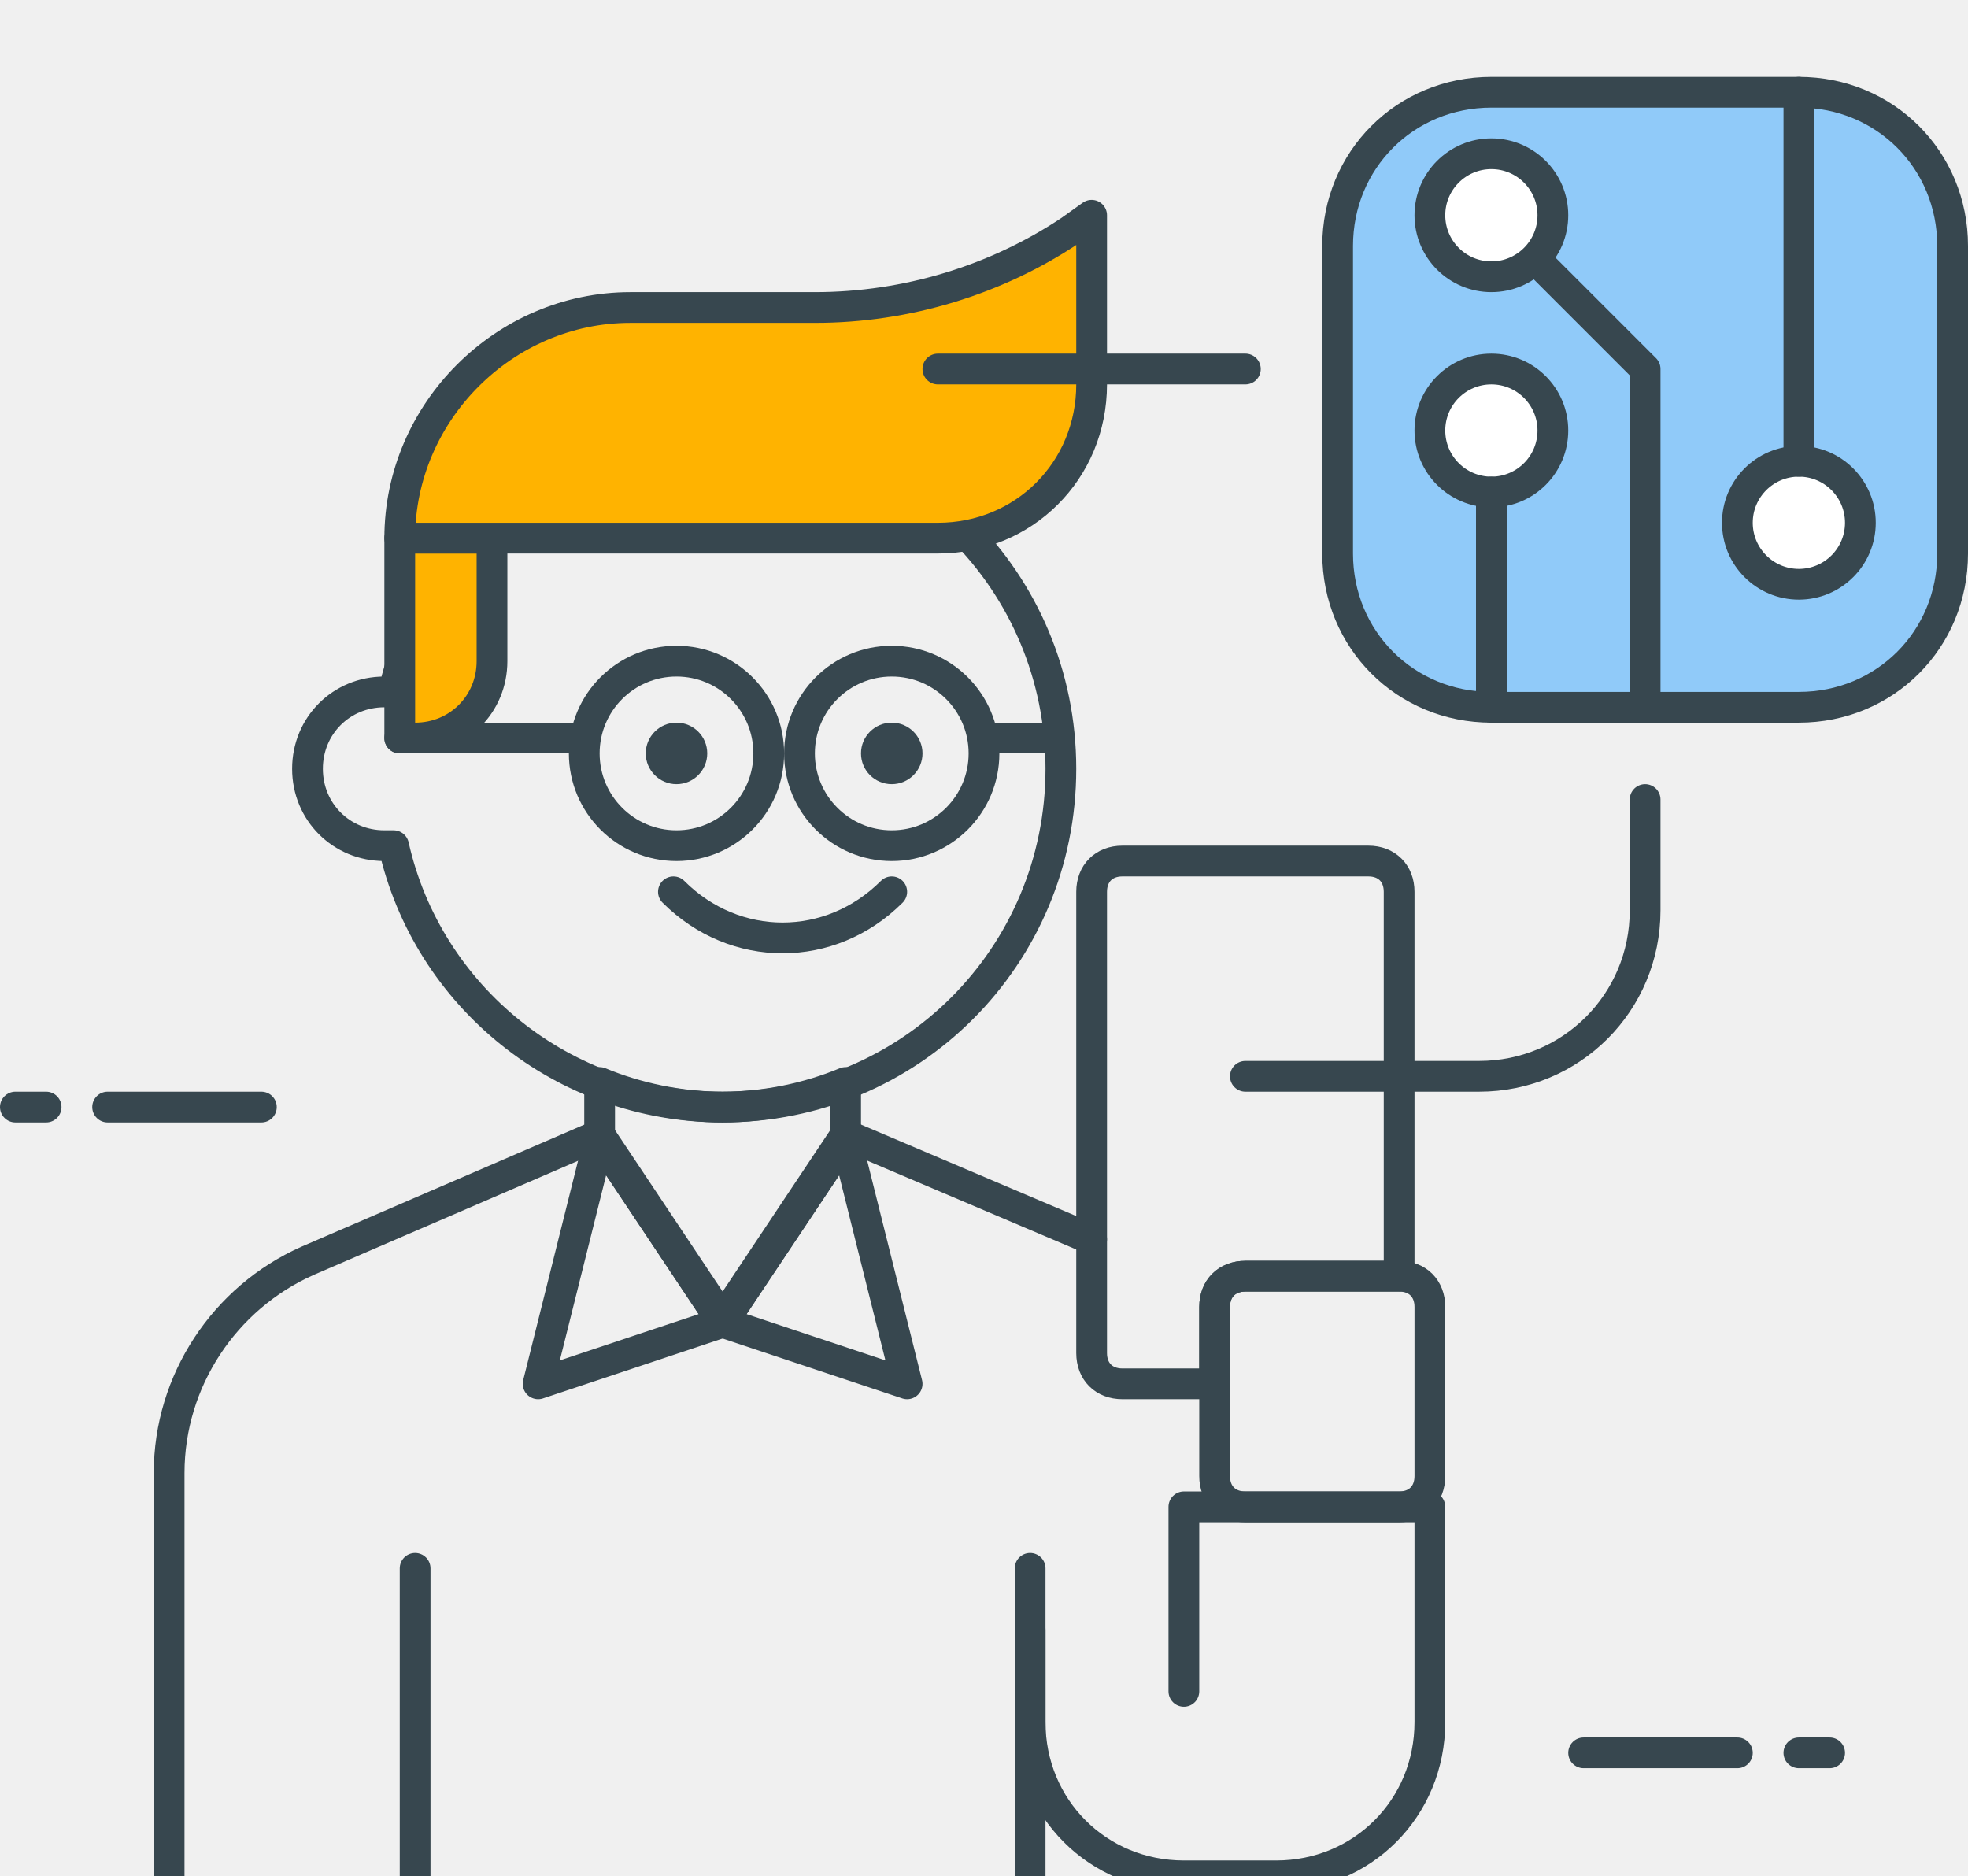
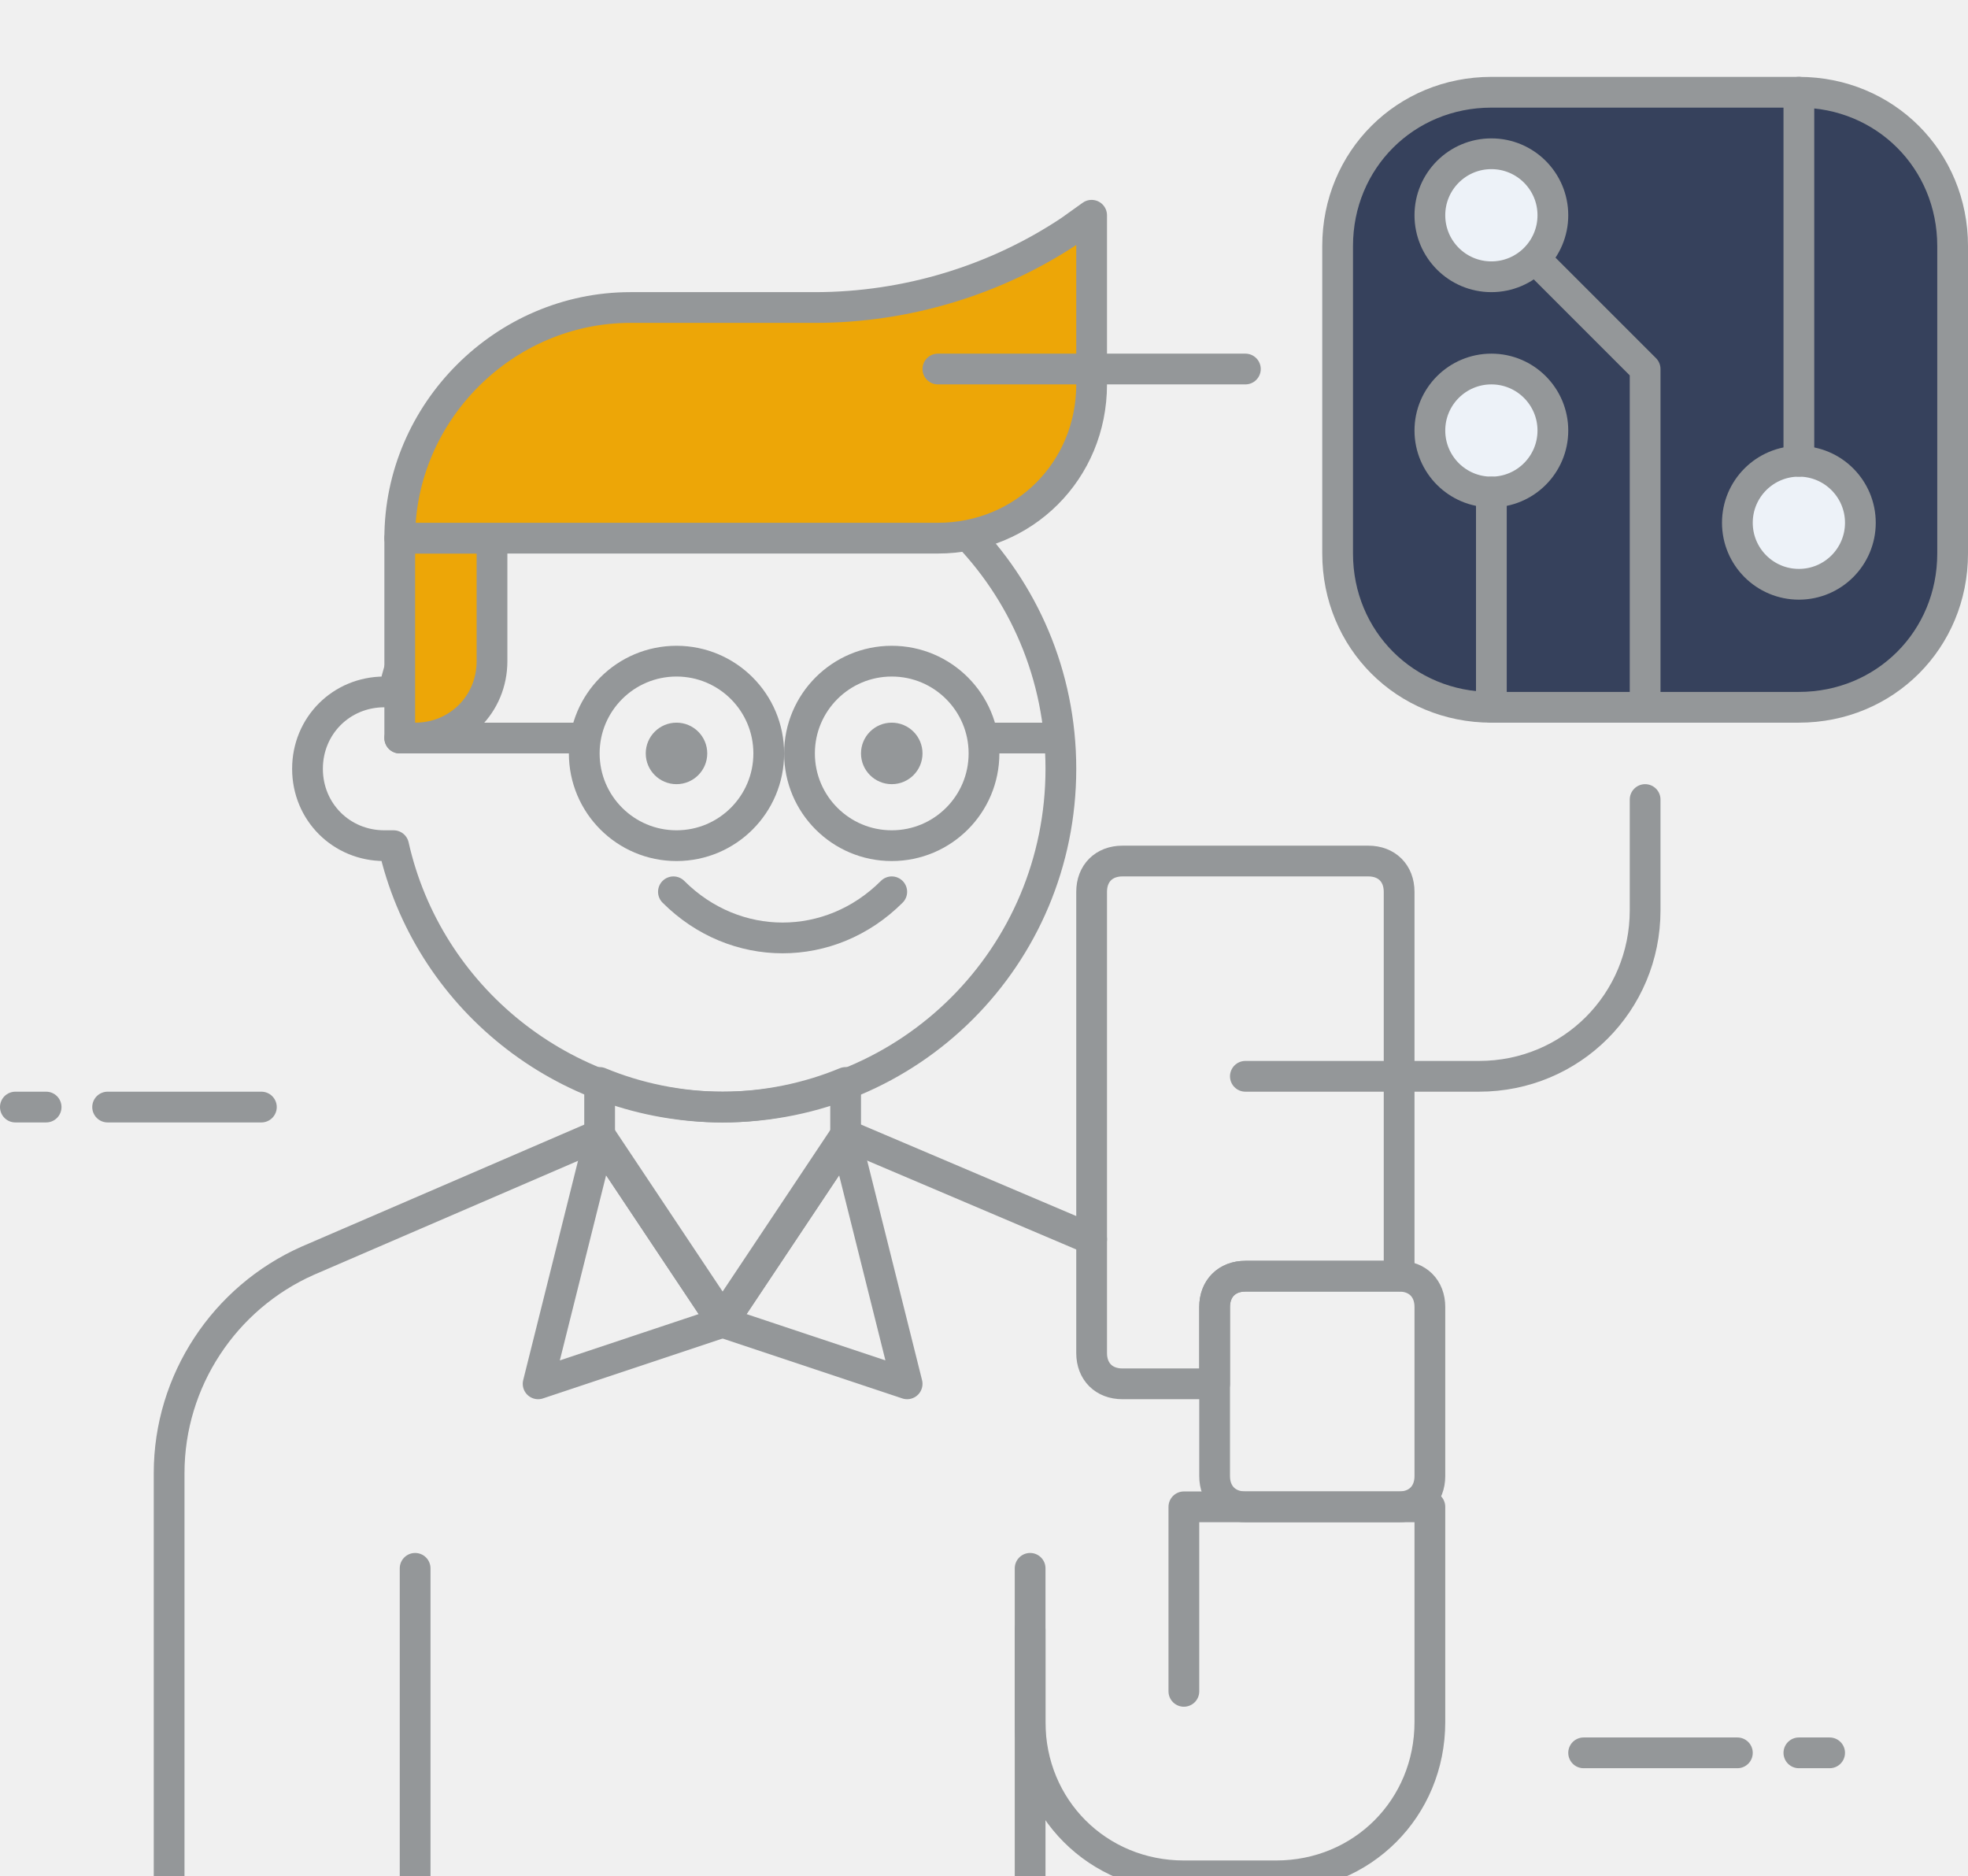
<svg xmlns="http://www.w3.org/2000/svg" version="1.1" id="Icon_Set" x="0px" y="0px" viewBox="0 0 64 61" style="enable-background:new 0 0 64 64;" xml:space="preserve">
  <style type="text/css">
- 	.st0{fill:none;stroke:#37474F;stroke-linecap:round;stroke-linejoin:round;stroke-miterlimit:10;}
- 	.st1{fill:#FFB300;stroke:#37474F;stroke-linecap:round;stroke-linejoin:round;stroke-miterlimit:10;}
- 	.st2{fill:#90CAF9;stroke:#37474F;stroke-linecap:round;stroke-linejoin:round;stroke-miterlimit:10;}
- 	.st3{fill:#FFFFFF;stroke:#37474F;stroke-linecap:round;stroke-linejoin:round;stroke-miterlimit:10;}
- 	.st4{fill:#FF7043;stroke:#37474F;stroke-linecap:round;stroke-linejoin:round;stroke-miterlimit:10;}
- 	.st5{fill:#9CCC65;stroke:#37474F;stroke-linecap:round;stroke-linejoin:round;stroke-miterlimit:10;}
- 	.st6{fill:#37474F;}
- 	.st7{fill:#37474F;stroke:#37474F;stroke-linecap:round;stroke-linejoin:round;stroke-miterlimit:10;}
- 	.st8{fill:none;stroke:#37474F;stroke-linecap:square;stroke-linejoin:round;stroke-miterlimit:10;}
+ 	.st0{fill:none;stroke:#949799;stroke-linecap:round;stroke-linejoin:round;stroke-miterlimit:10;}
+ 	.st1{fill:#eda607;stroke:#949799;stroke-linecap:round;stroke-linejoin:round;stroke-miterlimit:10;}
+ 	.st2{fill:#36415c;stroke:#949799;stroke-linecap:round;stroke-linejoin:round;stroke-miterlimit:10;}
+ 	.st3{fill:#edf2f8;stroke:#949799;stroke-linecap:round;stroke-linejoin:round;stroke-miterlimit:10;}
+ 	.st4{fill:#FF7043;stroke:#949799;stroke-linecap:round;stroke-linejoin:round;stroke-miterlimit:10;}
+ 	.st5{fill:#9CCC65;stroke:##949799;stroke-linecap:round;stroke-linejoin:round;stroke-miterlimit:10;}
+ 	.st6{fill:#949799;}
+ 	.st7{fill:#37474F;stroke:#949799;stroke-linecap:round;stroke-linejoin:round;stroke-miterlimit:10;}
+ 	.st8{fill:none;stroke:#949799;stroke-linecap:square;stroke-linejoin:round;stroke-miterlimit:10;}
</style>
  <g id="Digital_Man">
    <g>
      <g>
        <line class="st0" x1="51.5" y1="57" x2="56.5" y2="57" />
        <line class="st0" x1="58.5" y1="57" x2="59.5" y2="57" />
      </g>
      <g>
        <line class="st0" x1="8.5" y1="36" x2="3.5" y2="36" />
        <line class="st0" x1="1.5" y1="36" x2="0.5" y2="36" />
      </g>
      <g>
        <path class="st2" d="M58.5,23h-10c-2.8,0-5-2.2-5-5V8c0-2.8,2.2-5,5-5h10c2.8,0,5,2.2,5,5v10C63.5,20.8,61.3,23,58.5,23z" />
        <circle class="st3" cx="48.5" cy="14" r="2" />
        <line class="st0" x1="48.5" y1="23" x2="48.5" y2="16" />
        <circle class="st3" cx="58.5" cy="17" r="2" />
        <line class="st0" x1="58.5" y1="3" x2="58.5" y2="15" />
-         <polyline class="st0" points="53.5,23 53.5,12 48.5,7    " />
+         <polyline class="st0" points="53.5,23 53.5,12 48.5,7" />
        <circle class="st3" cx="48.5" cy="7" r="2" />
      </g>
      <g>
        <g>
          <line class="st0" x1="33.5" y1="61" x2="33.5" y2="51" />
          <line class="st0" x1="13.5" y1="61" x2="13.5" y2="51" />
          <path class="st0" d="M33.5,53v3c0,2.8,2.2,5,5,5h3c2.8,0,5-2.2,5-5v-7h-8v6" />
          <path class="st0" d="M5.5,61V47.9c0-3,1.8-5.7,4.5-6.9l9.5-4.1l4,6l4-6l8,3.4" />
          <g>
            <polygon class="st0" points="17.5,45 23.5,43 19.5,37      " />
            <polygon class="st0" points="27.5,37 23.5,43 29.5,45      " />
          </g>
          <path class="st0" d="M23.5,36c-1.4,0-2.8-0.3-4-0.8V37l4,6l4-6v-1.8C26.3,35.7,24.9,36,23.5,36z" />
          <path class="st0" d="M45.5,49h-5c-0.6,0-1-0.4-1-1v-5.5c0-0.6,0.4-1,1-1h5c0.6,0,1,0.4,1,1V48C46.5,48.6,46.1,49,45.5,49z" />
          <path class="st0" d="M39.5,42.5c0-0.6,0.4-1,1-1h5V29c0-0.6-0.4-1-1-1h-8c-0.6,0-1,0.4-1,1v15c0,0.6,0.4,1,1,1h3V42.5z" />
        </g>
        <g>
          <path class="st0" d="M23.5,14c-5.2,0-9.6,3.6-10.7,8.5c-0.1,0-0.2,0-0.3,0c-1.4,0-2.5,1.1-2.5,2.5c0,1.4,1.1,2.5,2.5,2.5      c0.1,0,0.2,0,0.3,0c1.1,4.9,5.5,8.5,10.7,8.5c6.1,0,11-4.9,11-11S29.6,14,23.5,14z" />
          <path class="st1" d="M13.5,24H13v-6.5h3v4C16,22.9,14.9,24,13.5,24z" />
          <circle class="st6" cx="29" cy="24.5" r="1" />
          <circle class="st6" cx="22" cy="24.5" r="1" />
          <path class="st0" d="M29,29c-2,2-5.1,2-7.1,0" />
          <path class="st1" d="M30.5,17.5H13v0c0-4.1,3.4-7.5,7.5-7.5h6c3,0,5.9-0.9,8.3-2.5L35.5,7v5.5C35.5,15.3,33.3,17.5,30.5,17.5z" />
          <circle class="st0" cx="22" cy="24.5" r="3" />
          <circle class="st0" cx="29" cy="24.5" r="3" />
          <line class="st0" x1="19" y1="24" x2="13" y2="24" />
          <line class="st0" x1="32" y1="24" x2="34" y2="24" />
        </g>
      </g>
      <line class="st2" x1="40.5" y1="12" x2="30.5" y2="12" />
      <path class="st0" d="M53.5,26v3.6c0,3-2.4,5.4-5.4,5.4h-7.6" />
    </g>
  </g>
</svg>
